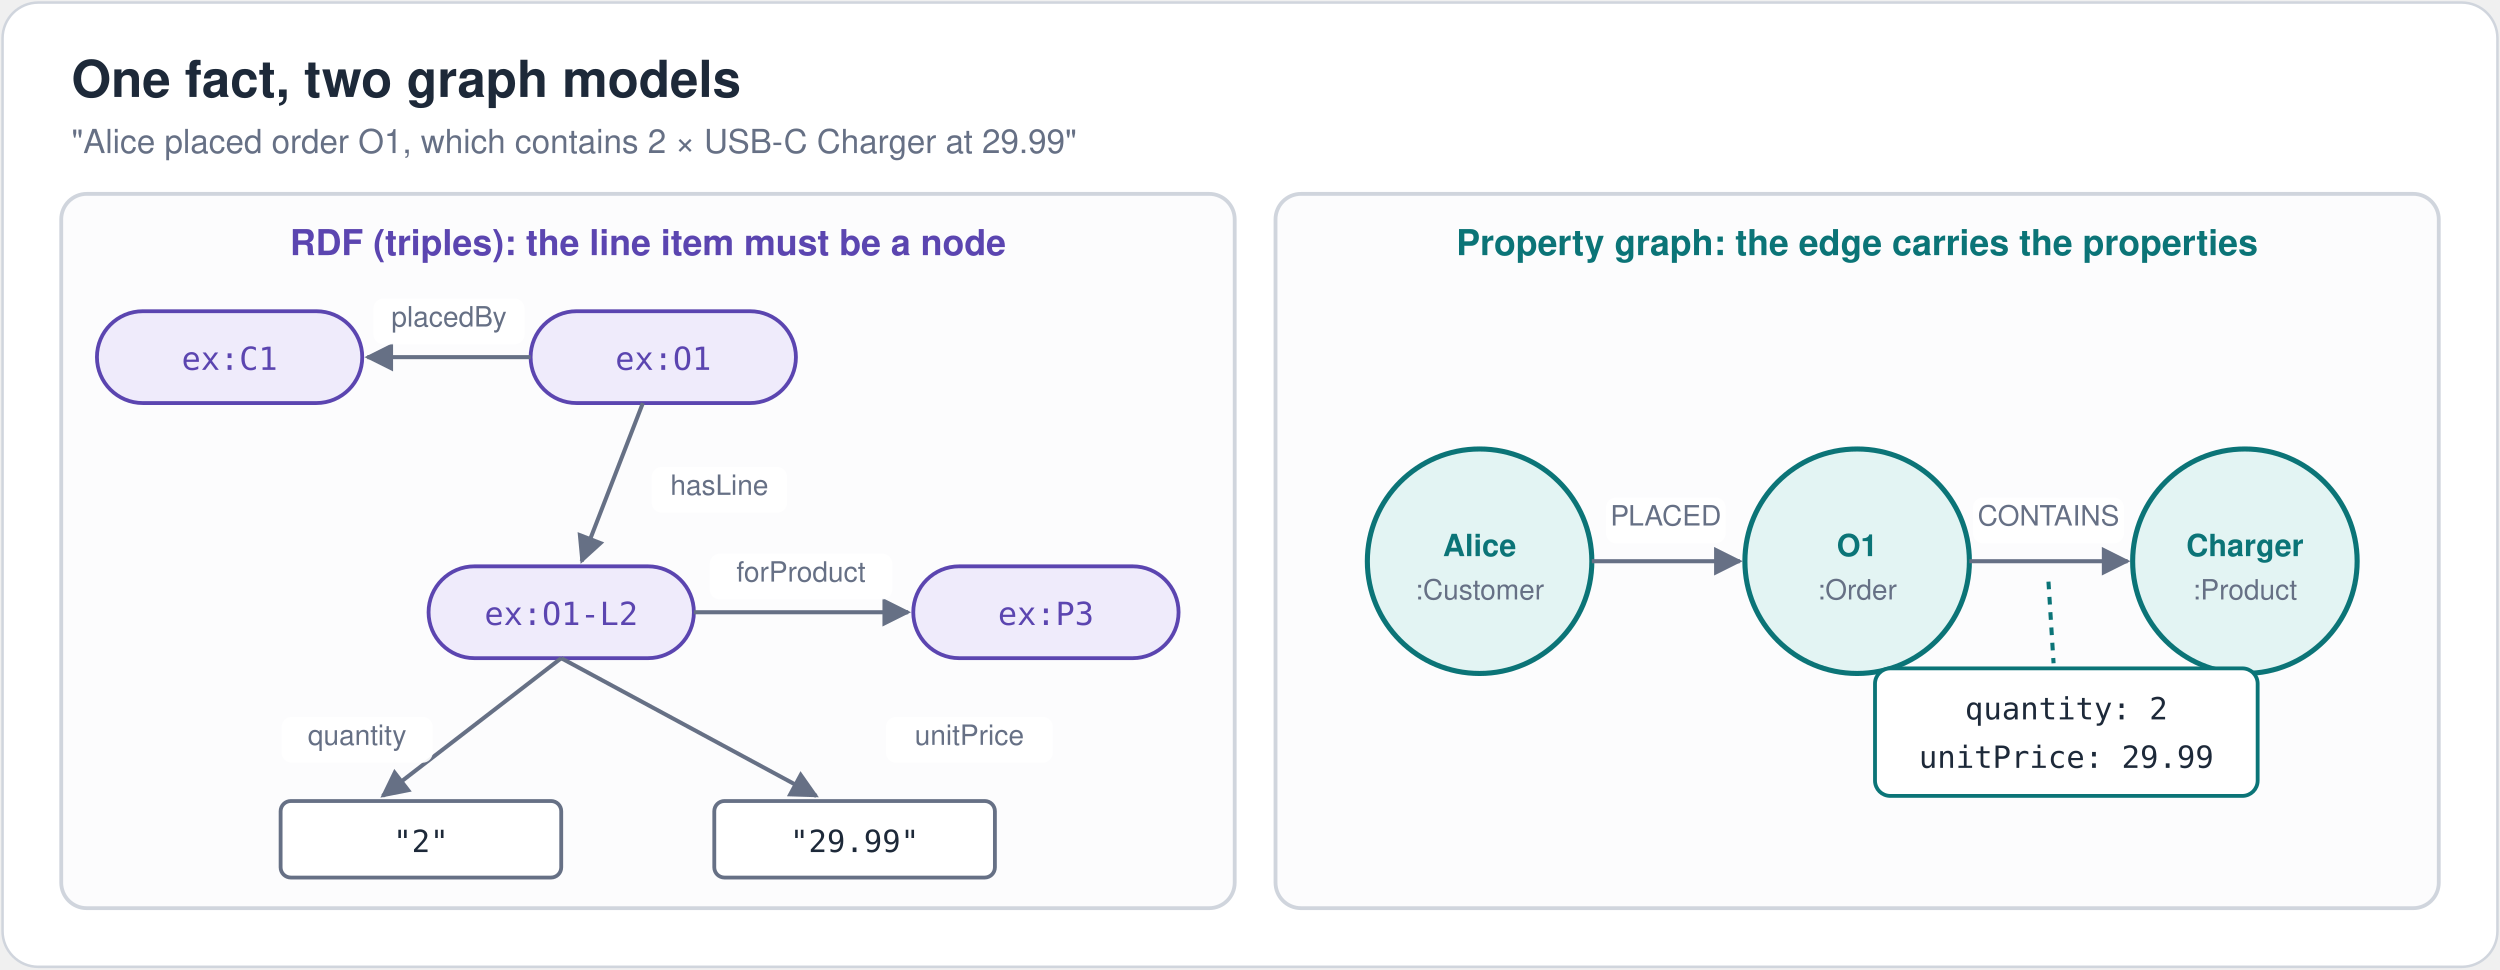
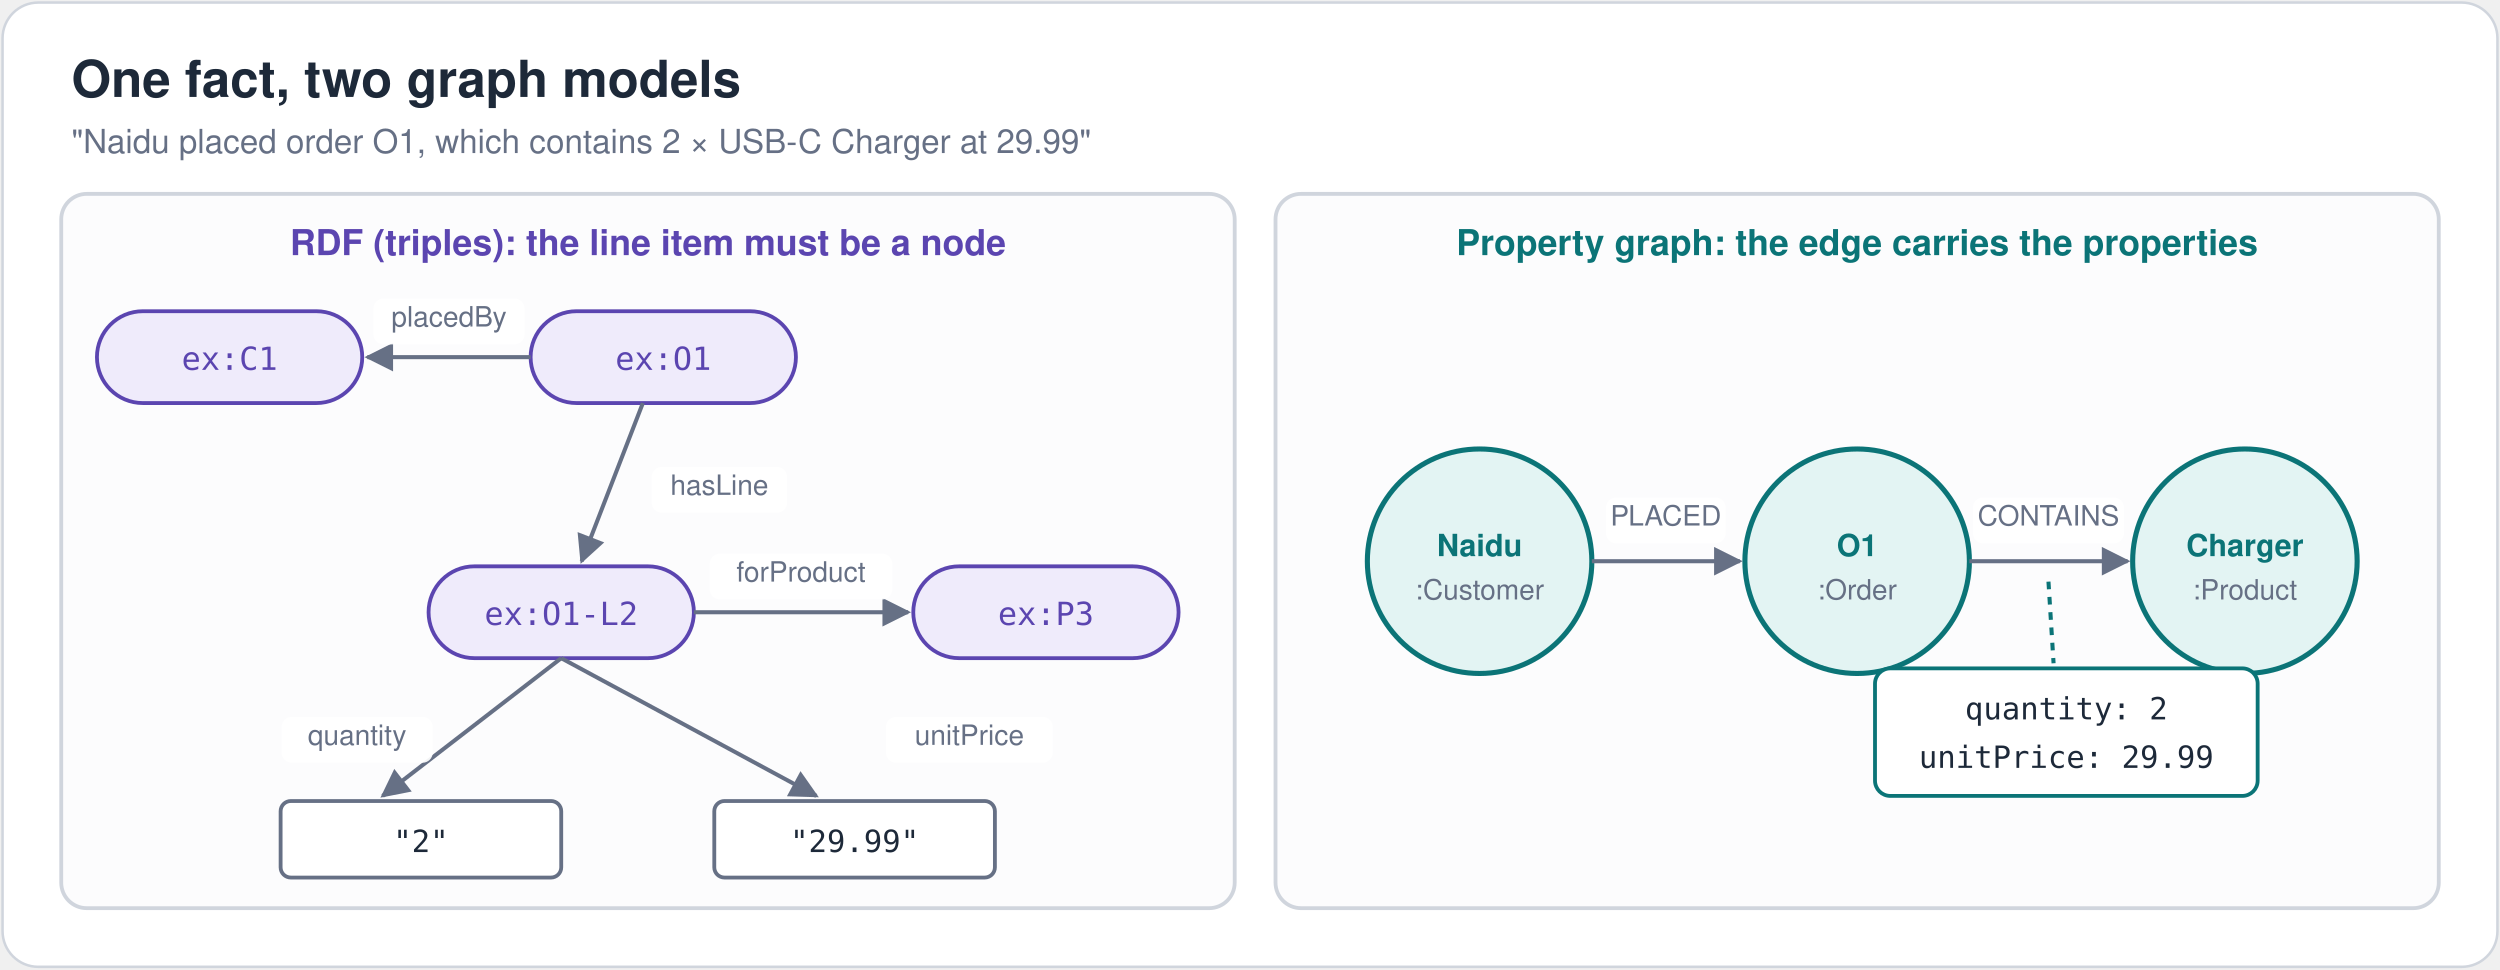
<svg xmlns="http://www.w3.org/2000/svg" width="980" height="380" viewBox="0 0 980 380" role="img" aria-label="The same fact as RDF triples and as a property graph">
  <defs>
    <marker id="arrow" viewBox="0 0 10 10" refX="9" refY="5" markerWidth="7" markerHeight="7" orient="auto-start-reverse">
      <path d="M0,0 L10,5 L0,10 z" fill="#667085" />
    </marker>
    <marker id="arrow-start" viewBox="0 0 10 10" refX="1" refY="5" markerWidth="7" markerHeight="7" orient="auto">
      <path d="M10,0 L0,5 L10,10 z" fill="#667085" />
    </marker>
  </defs>
  <rect x="1" y="1" width="978" height="378" rx="14" fill="#ffffff" stroke="#D0D5DD" stroke-width="1" />
  <text x="28" y="38" font-family="Segoe UI, Helvetica, Arial, sans-serif" font-size="20" font-weight="700" text-anchor="start" fill="#1D2939">One fact, two graph models</text>
-   <text x="28" y="60" font-family="Segoe UI, Helvetica, Arial, sans-serif" font-size="13" font-weight="normal" text-anchor="start" fill="#667085">"Alice placed order O1, which contains 2 × USB-C Charger at 29.99"</text>
+   <text x="28" y="60" font-family="Segoe UI, Helvetica, Arial, sans-serif" font-size="13" font-weight="normal" text-anchor="start" fill="#667085">"Naidu placed order O1, which contains 2 × USB-C Charger at 29.99"</text>
  <rect x="24" y="76" width="460" height="280" rx="10" fill="#FCFCFD" stroke="#D0D5DD" stroke-width="1.5" />
  <text x="254" y="100" font-family="Segoe UI, Helvetica, Arial, sans-serif" font-size="14" font-weight="600" text-anchor="middle" fill="#5B45B0">RDF (triples): the line item must be a node</text>
  <rect x="38" y="122" width="104" height="36" rx="18" fill="#EFEBFB" stroke="#5B45B0" stroke-width="1.5" />
  <text x="90" y="145" font-family="SFMono-Regular, Consolas, Menlo, monospace" font-size="12.5" font-weight="normal" text-anchor="middle" fill="#5B45B0">ex:C1</text>
  <rect x="208" y="122" width="104" height="36" rx="18" fill="#EFEBFB" stroke="#5B45B0" stroke-width="1.5" />
  <text x="260" y="145" font-family="SFMono-Regular, Consolas, Menlo, monospace" font-size="12.5" font-weight="normal" text-anchor="middle" fill="#5B45B0">ex:O1</text>
  <rect x="168" y="222" width="104" height="36" rx="18" fill="#EFEBFB" stroke="#5B45B0" stroke-width="1.5" />
  <text x="220" y="245" font-family="SFMono-Regular, Consolas, Menlo, monospace" font-size="12.5" font-weight="normal" text-anchor="middle" fill="#5B45B0">ex:O1-L2</text>
  <rect x="358" y="222" width="104" height="36" rx="18" fill="#EFEBFB" stroke="#5B45B0" stroke-width="1.5" />
  <text x="410" y="245" font-family="SFMono-Regular, Consolas, Menlo, monospace" font-size="12.5" font-weight="normal" text-anchor="middle" fill="#5B45B0">ex:P3</text>
  <line x1="208" y1="140" x2="144" y2="140" stroke="#667085" stroke-width="1.6" marker-end="url(#arrow)" />
  <rect x="146.36" y="117" width="59.28" height="18" rx="4" fill="#ffffff" opacity="0.92" />
  <text x="176" y="128" font-family="Segoe UI, Helvetica, Arial, sans-serif" font-size="11" font-weight="normal" text-anchor="middle" fill="#667085">placedBy</text>
  <line x1="252" y1="158" x2="228" y2="220" stroke="#667085" stroke-width="1.6" marker-end="url(#arrow)" />
  <rect x="255.44" y="183" width="53.12" height="18" rx="4" fill="#ffffff" opacity="0.92" />
  <text x="282" y="194" font-family="Segoe UI, Helvetica, Arial, sans-serif" font-size="11" font-weight="normal" text-anchor="middle" fill="#667085">hasLine</text>
  <line x1="272" y1="240" x2="356" y2="240" stroke="#667085" stroke-width="1.6" marker-end="url(#arrow)" />
  <rect x="278.2" y="217" width="71.6" height="18" rx="4" fill="#ffffff" opacity="0.92" />
  <text x="314" y="228" font-family="Segoe UI, Helvetica, Arial, sans-serif" font-size="11" font-weight="normal" text-anchor="middle" fill="#667085">forProduct</text>
  <line x1="220" y1="258" x2="150" y2="312" stroke="#667085" stroke-width="1.6" marker-end="url(#arrow)" />
  <rect x="110" y="314" width="110" height="30" rx="4" fill="#fff" stroke="#667085" stroke-width="1.5" />
  <text x="165" y="334" font-family="SFMono-Regular, Consolas, Menlo, monospace" font-size="12" font-weight="normal" text-anchor="middle" fill="#1D2939">"2"</text>
  <rect x="110.36" y="281" width="59.28" height="18" rx="4" fill="#ffffff" opacity="0.92" />
  <text x="140" y="292" font-family="Segoe UI, Helvetica, Arial, sans-serif" font-size="11" font-weight="normal" text-anchor="middle" fill="#667085">quantity</text>
  <line x1="220" y1="258" x2="320" y2="312" stroke="#667085" stroke-width="1.6" marker-end="url(#arrow)" />
  <rect x="280" y="314" width="110" height="30" rx="4" fill="#fff" stroke="#667085" stroke-width="1.5" />
  <text x="335" y="334" font-family="SFMono-Regular, Consolas, Menlo, monospace" font-size="12" font-weight="normal" text-anchor="middle" fill="#1D2939">"29.99"</text>
  <rect x="347.28" y="281" width="65.44" height="18" rx="4" fill="#ffffff" opacity="0.92" />
  <text x="380" y="292" font-family="Segoe UI, Helvetica, Arial, sans-serif" font-size="11" font-weight="normal" text-anchor="middle" fill="#667085">unitPrice</text>
  <rect x="500" y="76" width="456" height="280" rx="10" fill="#FCFCFD" stroke="#D0D5DD" stroke-width="1.5" />
  <text x="728" y="100" font-family="Segoe UI, Helvetica, Arial, sans-serif" font-size="14" font-weight="600" text-anchor="middle" fill="#0B7477">Property graph: the edge carries the properties</text>
  <circle cx="580" cy="220" r="44" fill="#E3F4F3" stroke="#0B7477" stroke-width="2" />
-   <text x="580" y="218" font-family="Segoe UI, Helvetica, Arial, sans-serif" font-size="12" font-weight="600" text-anchor="middle" fill="#0B7477">Alice</text>
+   <text x="580" y="218" font-family="Segoe UI, Helvetica, Arial, sans-serif" font-size="12" font-weight="600" text-anchor="middle" fill="#0B7477">Naidu</text>
  <text x="580" y="235" font-family="Segoe UI, Helvetica, Arial, sans-serif" font-size="11" font-weight="normal" text-anchor="middle" fill="#667085">:Customer</text>
  <circle cx="728" cy="220" r="44" fill="#E3F4F3" stroke="#0B7477" stroke-width="2" />
  <text x="728" y="218" font-family="Segoe UI, Helvetica, Arial, sans-serif" font-size="12" font-weight="600" text-anchor="middle" fill="#0B7477">O1</text>
  <text x="728" y="235" font-family="Segoe UI, Helvetica, Arial, sans-serif" font-size="11" font-weight="normal" text-anchor="middle" fill="#667085">:Order</text>
  <circle cx="880" cy="220" r="44" fill="#E3F4F3" stroke="#0B7477" stroke-width="2" />
  <text x="880" y="218" font-family="Segoe UI, Helvetica, Arial, sans-serif" font-size="12" font-weight="600" text-anchor="middle" fill="#0B7477">Charger</text>
  <text x="880" y="235" font-family="Segoe UI, Helvetica, Arial, sans-serif" font-size="11" font-weight="normal" text-anchor="middle" fill="#667085">:Product</text>
  <line x1="624" y1="220" x2="682" y2="220" stroke="#667085" stroke-width="1.6" marker-end="url(#arrow)" />
  <rect x="629.52" y="195" width="46.96" height="18" rx="4" fill="#ffffff" opacity="0.92" />
  <text x="653" y="206" font-family="Segoe UI, Helvetica, Arial, sans-serif" font-size="11" font-weight="normal" text-anchor="middle" fill="#667085">PLACED</text>
  <line x1="772" y1="220" x2="834" y2="220" stroke="#667085" stroke-width="1.6" marker-end="url(#arrow)" />
  <rect x="773.36" y="195" width="59.28" height="18" rx="4" fill="#ffffff" opacity="0.92" />
  <text x="803" y="206" font-family="Segoe UI, Helvetica, Arial, sans-serif" font-size="11" font-weight="normal" text-anchor="middle" fill="#667085">CONTAINS</text>
  <rect x="735" y="262" width="150" height="50" rx="6" fill="#fff" stroke="#0B7477" stroke-width="1.5" />
  <text x="810" y="282" font-family="SFMono-Regular, Consolas, Menlo, monospace" font-size="12" font-weight="normal" text-anchor="middle" fill="#1D2939">quantity: 2</text>
  <text x="810" y="301" font-family="SFMono-Regular, Consolas, Menlo, monospace" font-size="12" font-weight="normal" text-anchor="middle" fill="#1D2939">unitPrice: 29.99</text>
  <line x1="803" y1="228" x2="805" y2="260" stroke="#0B7477" stroke-width="1.6" stroke-dasharray="3 3" />
</svg>
